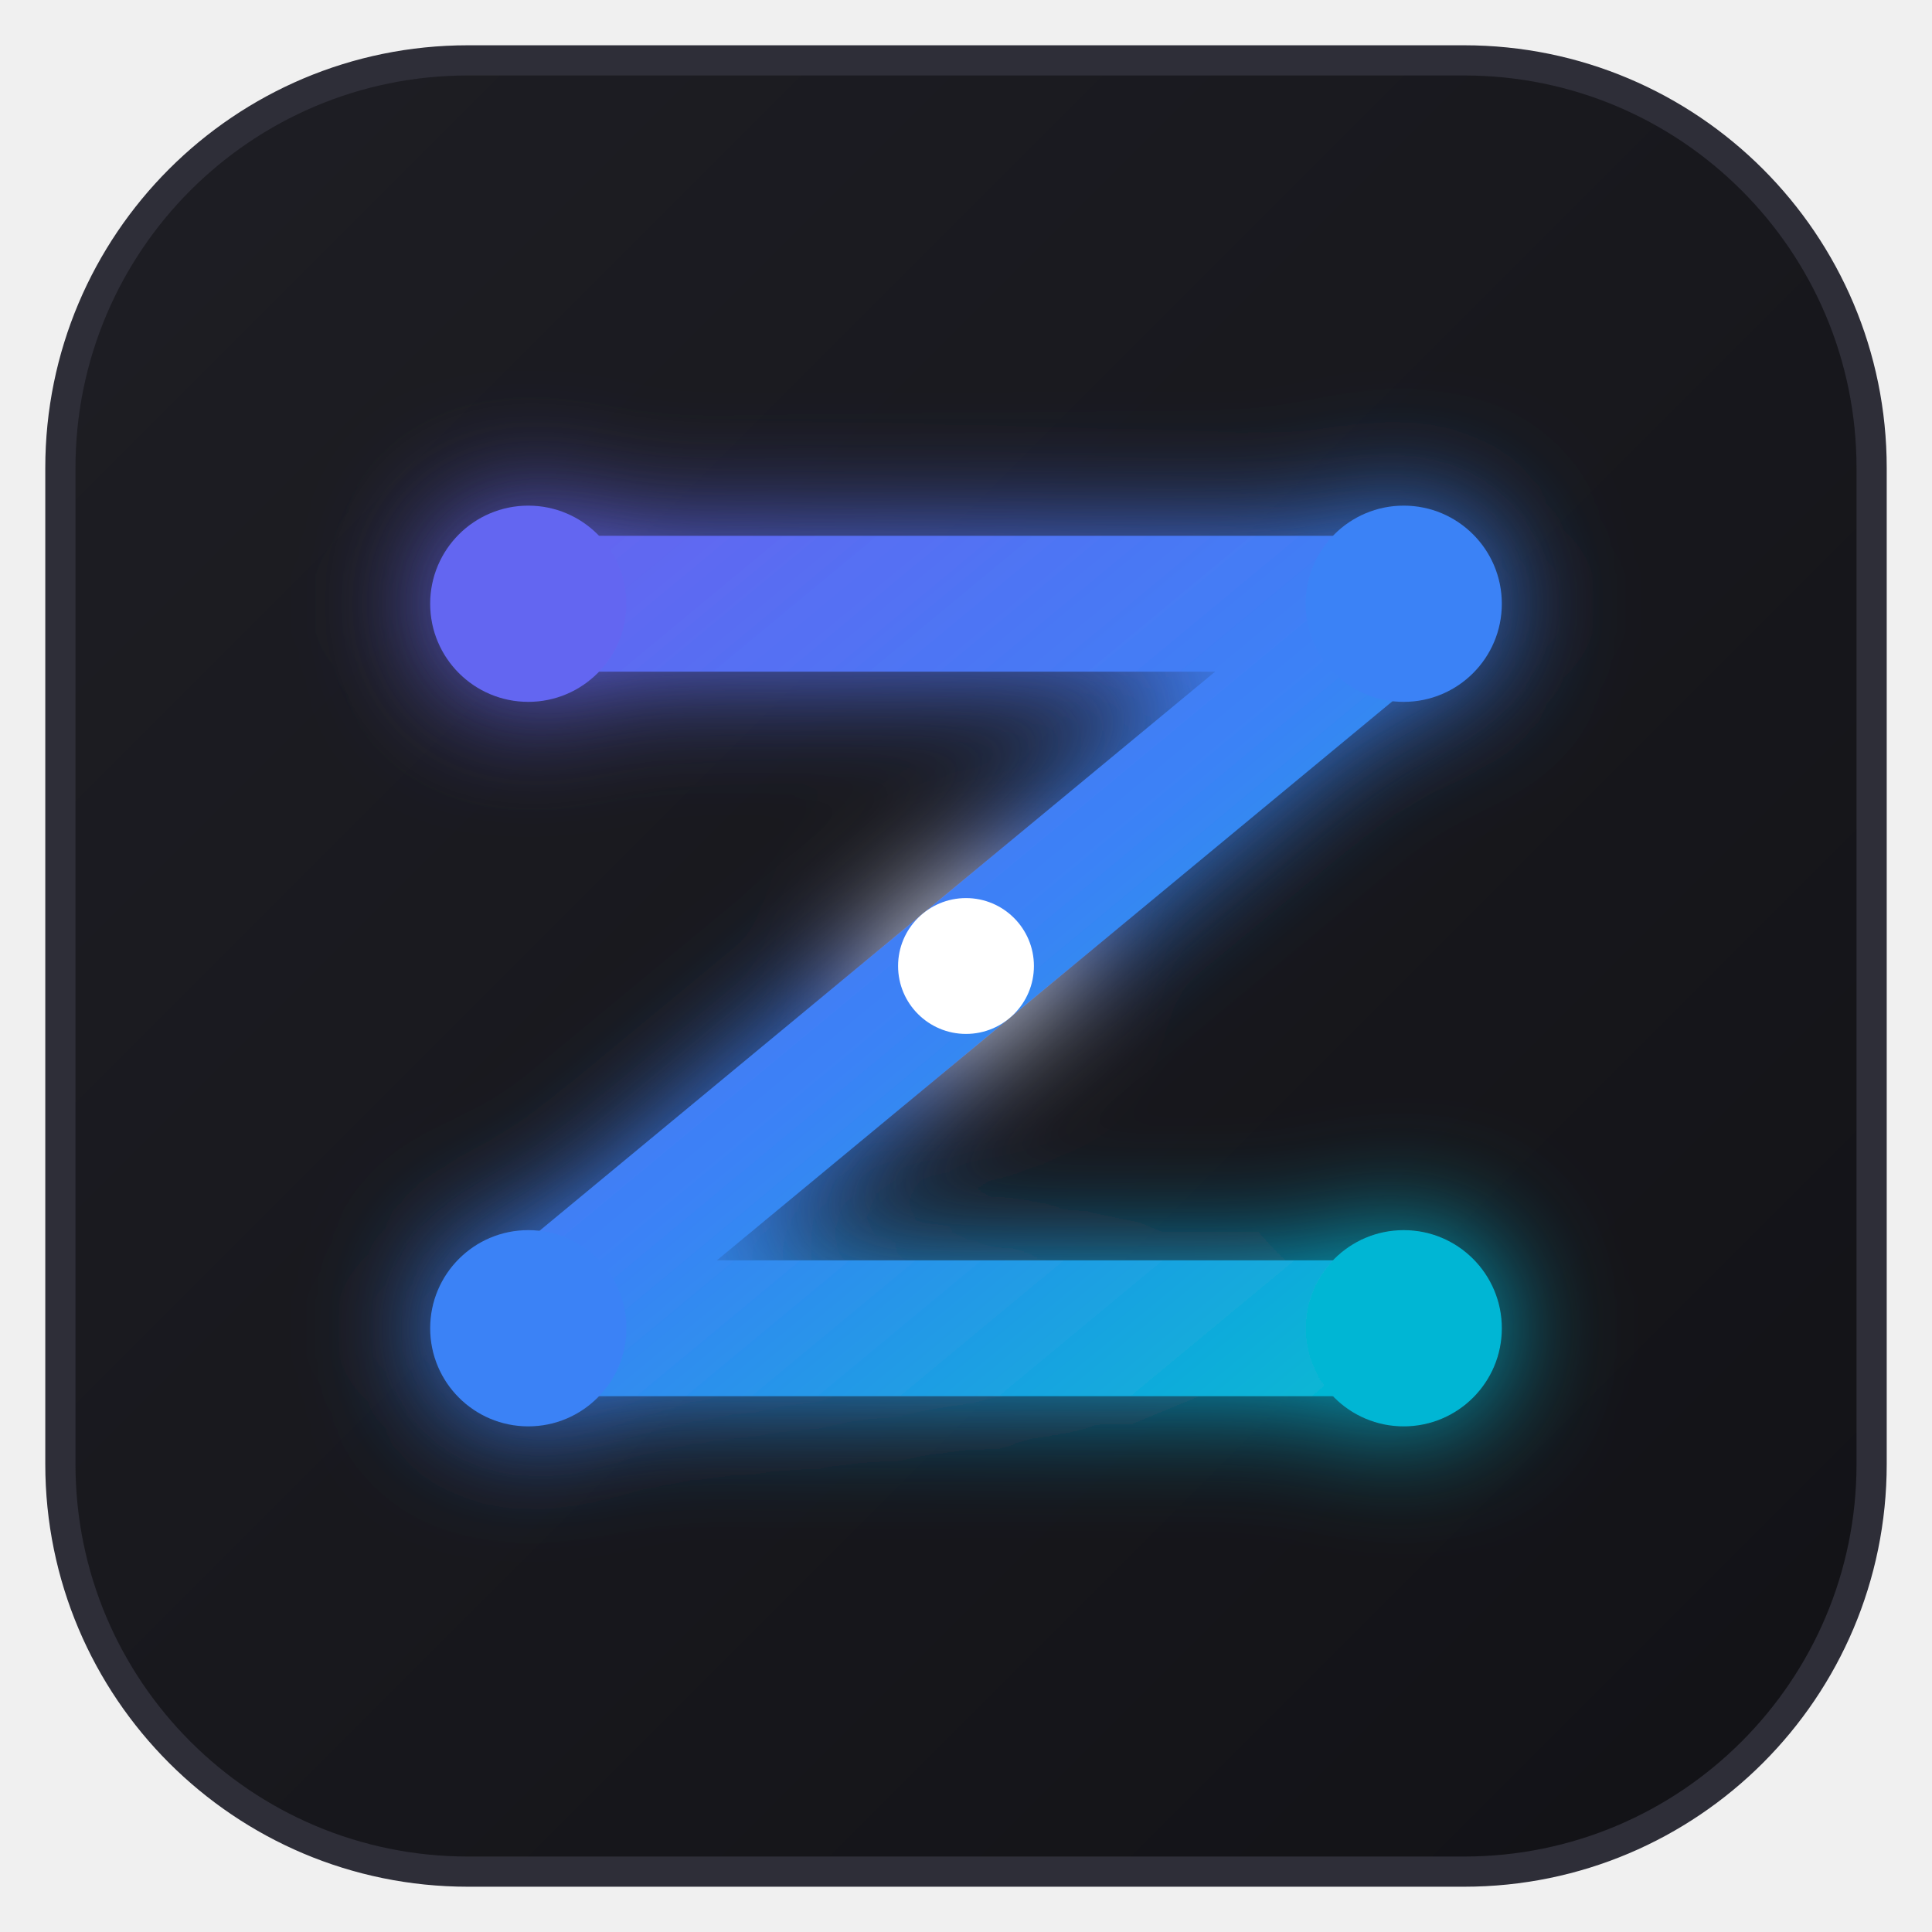
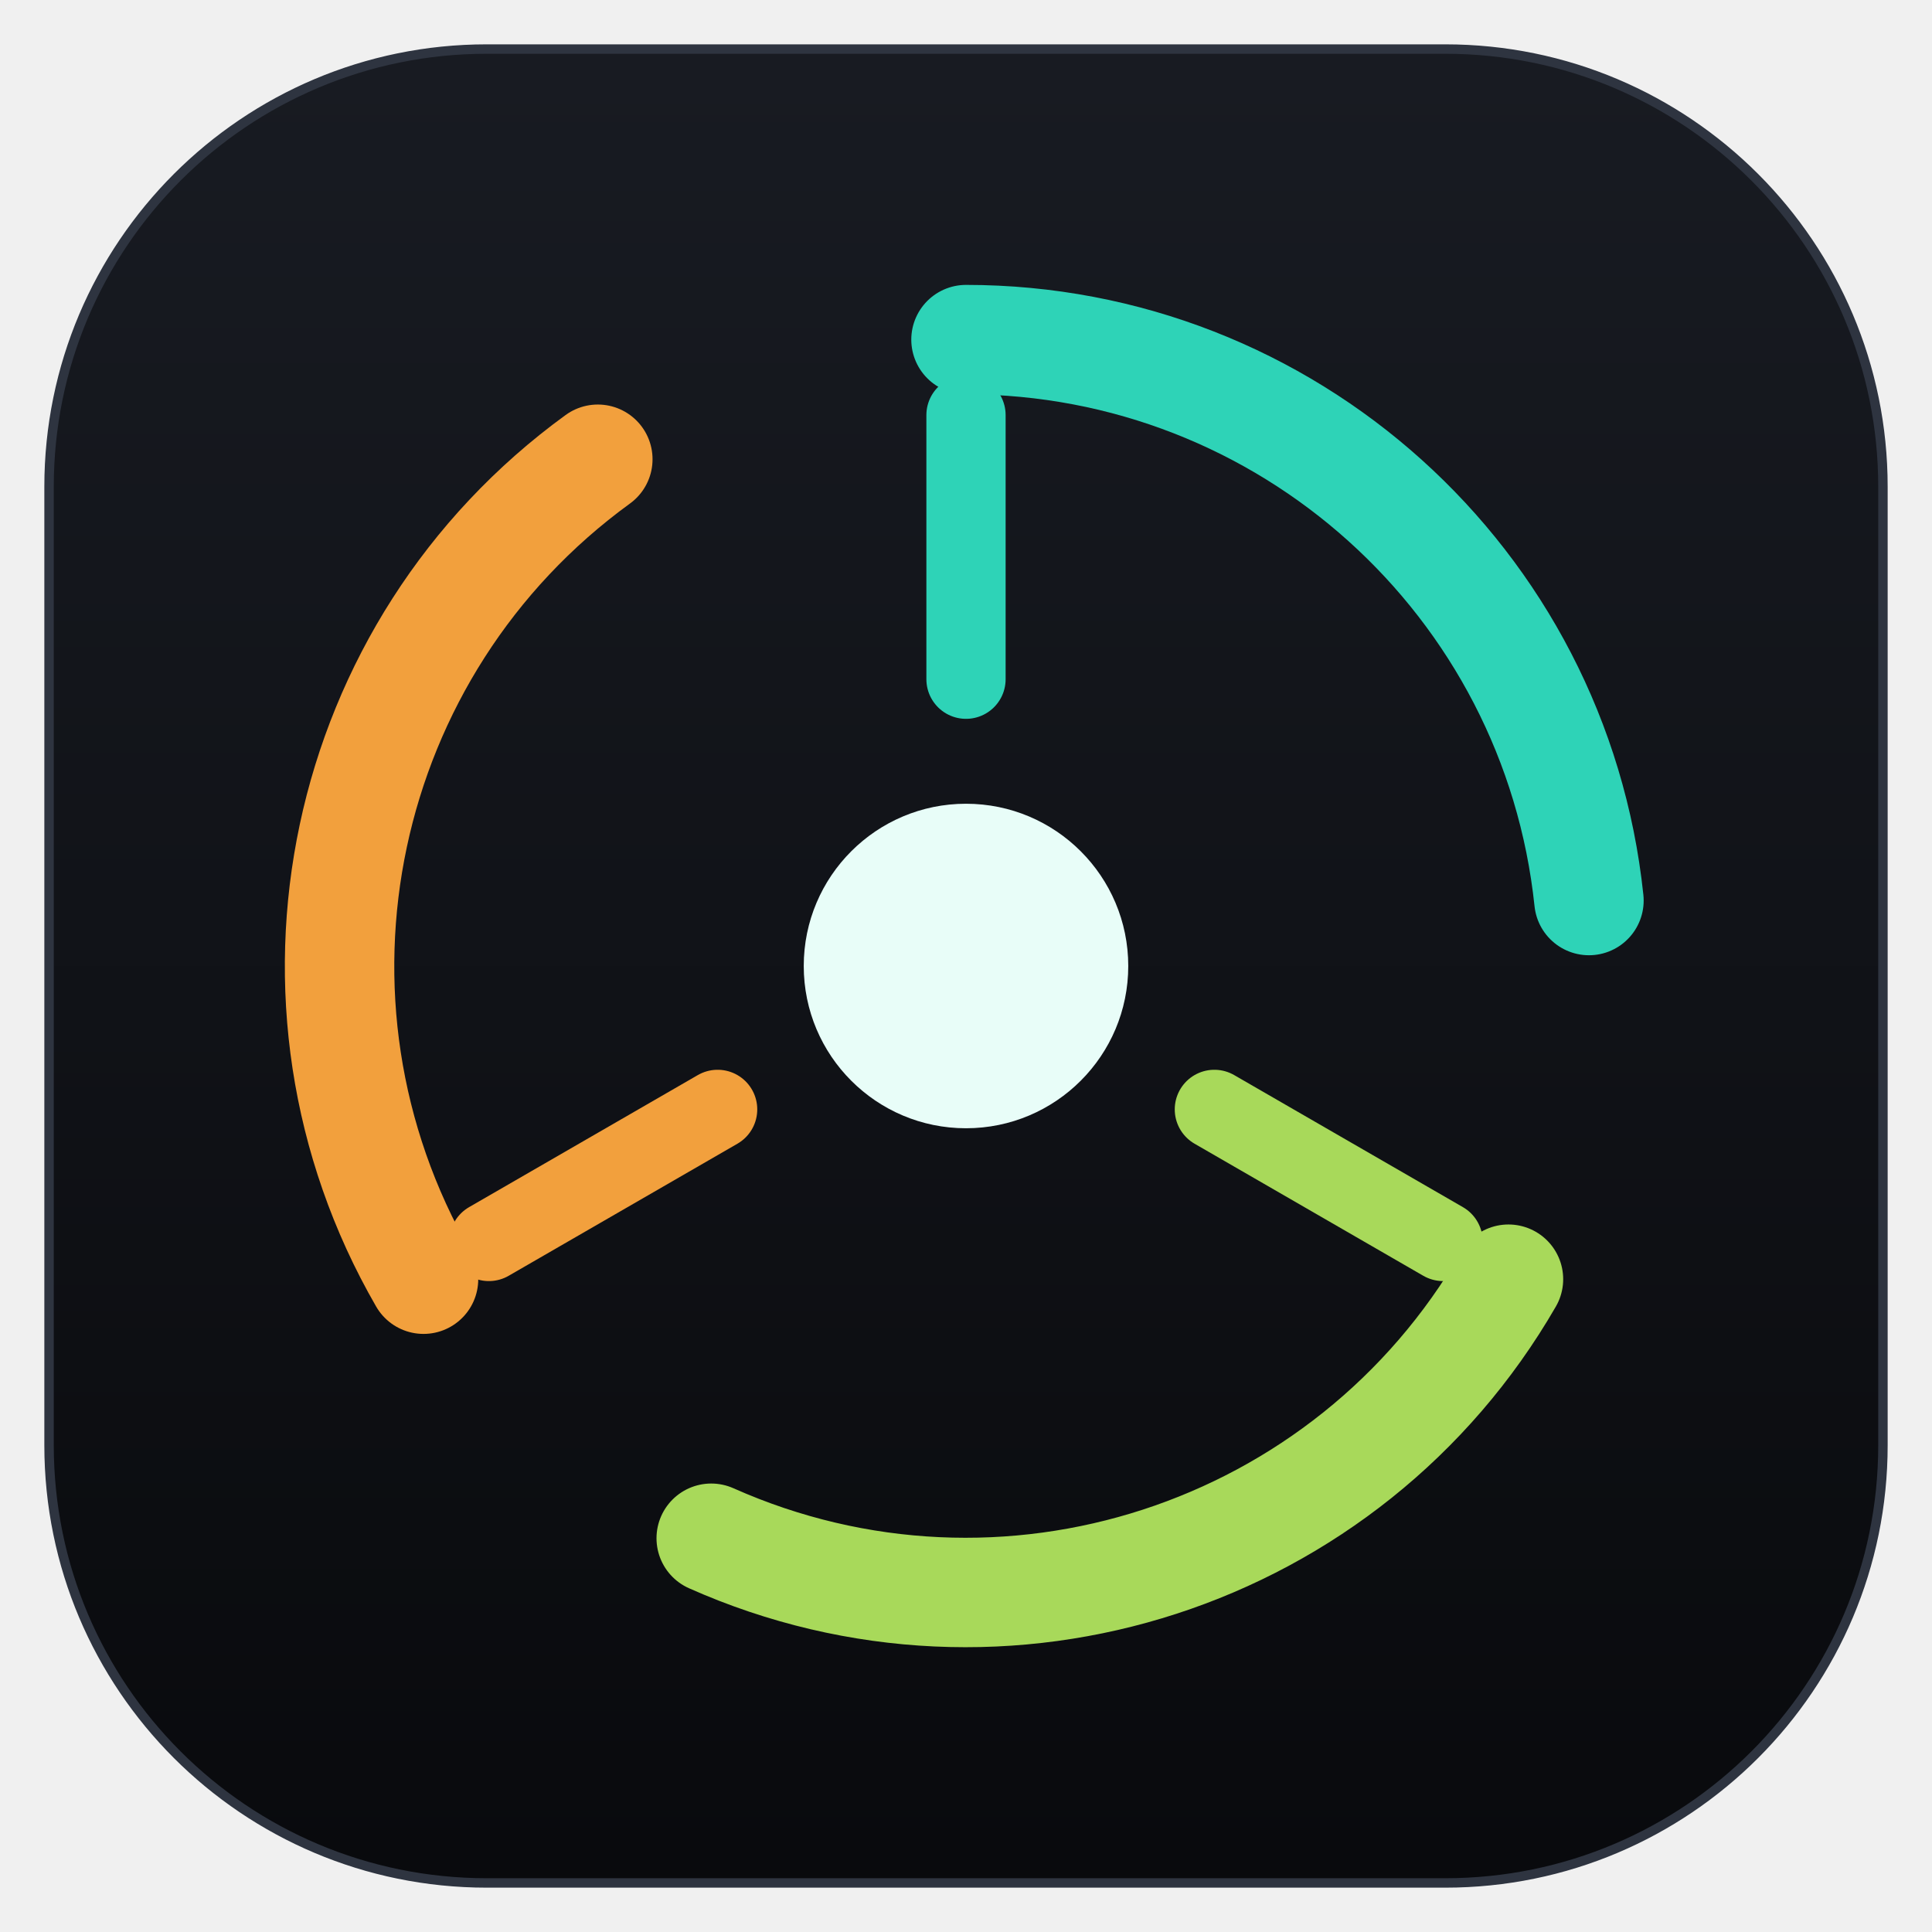
- <svg xmlns="http://www.w3.org/2000/svg" viewBox="0 0 512 512" width="100%" height="100%">
+ <svg xmlns="http://www.w3.org/2000/svg" viewBox="0 0 1024 1024" width="100%" height="100%">
  <defs>
-     <linearGradient id="bg" x1="0%" y1="0%" x2="100%" y2="100%">
-       <stop offset="0%" stop-color="#1e1e24" />
-       <stop offset="100%" stop-color="#121216" />
+     <linearGradient id="plate" x1="0%" y1="0%" x2="0%" y2="100%">
+       <stop offset="0%" stop-color="#181b22" />
+       <stop offset="100%" stop-color="#090a0d" />
    </linearGradient>
-     <linearGradient id="primary" x1="0%" y1="0%" x2="100%" y2="100%">
-       <stop offset="0%" stop-color="#6366f1" />
-       <stop offset="50%" stop-color="#3b82f6" />
-       <stop offset="100%" stop-color="#06b6d4" />
-     </linearGradient>
-     <filter id="glow" x="-20%" y="-20%" width="140%" height="140%">
-       <feGaussianBlur stdDeviation="16" result="blur" />
-       <feComposite in="SourceGraphic" in2="blur" operator="over" />
-     </filter>
  </defs>
-   <rect x="16" y="16" width="480" height="480" rx="108" fill="url(#bg)" stroke="#2e2e38" stroke-width="8" />
-   <g filter="url(#glow)">
-     <path d="M140 160 L372 160 L140 352 L372 352" fill="none" stroke="url(#primary)" stroke-width="36" stroke-linecap="round" stroke-linejoin="round" />
-     <circle cx="140" cy="160" r="26" fill="#6366f1" />
-     <circle cx="372" cy="160" r="26" fill="#3b82f6" />
-     <circle cx="140" cy="352" r="26" fill="#3b82f6" />
-     <circle cx="372" cy="352" r="26" fill="#06b6d4" />
-     <circle cx="256" cy="256" r="18" fill="#ffffff" />
-   </g>
+   <rect x="26" y="26" width="972" height="972" rx="232" fill="url(#plate)" stroke="#2e3440" stroke-width="5" />
+   <path d="M 512.00 180.00 A 332.00 332.00 0 0 1 842.18 477.30" fill="none" stroke="#2ed3b7" stroke-width="58" stroke-linecap="round" />
+   <line x1="512.00" y1="360.00" x2="512.00" y2="220.00" stroke="#2ed3b7" stroke-width="42" stroke-linecap="round" />
+   <path d="M 799.52 678.00 A 332.00 332.00 0 0 1 376.96 815.30" fill="none" stroke="#a8d95a" stroke-width="58" stroke-linecap="round" />
+   <line x1="643.64" y1="588.00" x2="764.88" y2="658.00" stroke="#a8d95a" stroke-width="42" stroke-linecap="round" />
+   <path d="M 224.48 678.00 A 332.00 332.00 0 0 1 316.86 243.41" fill="none" stroke="#f2a03d" stroke-width="58" stroke-linecap="round" />
+   <line x1="380.36" y1="588.00" x2="259.12" y2="658.00" stroke="#f2a03d" stroke-width="42" stroke-linecap="round" />
+   <circle cx="512.0" cy="512.0" r="86" fill="#e8fdf8" />
</svg>
